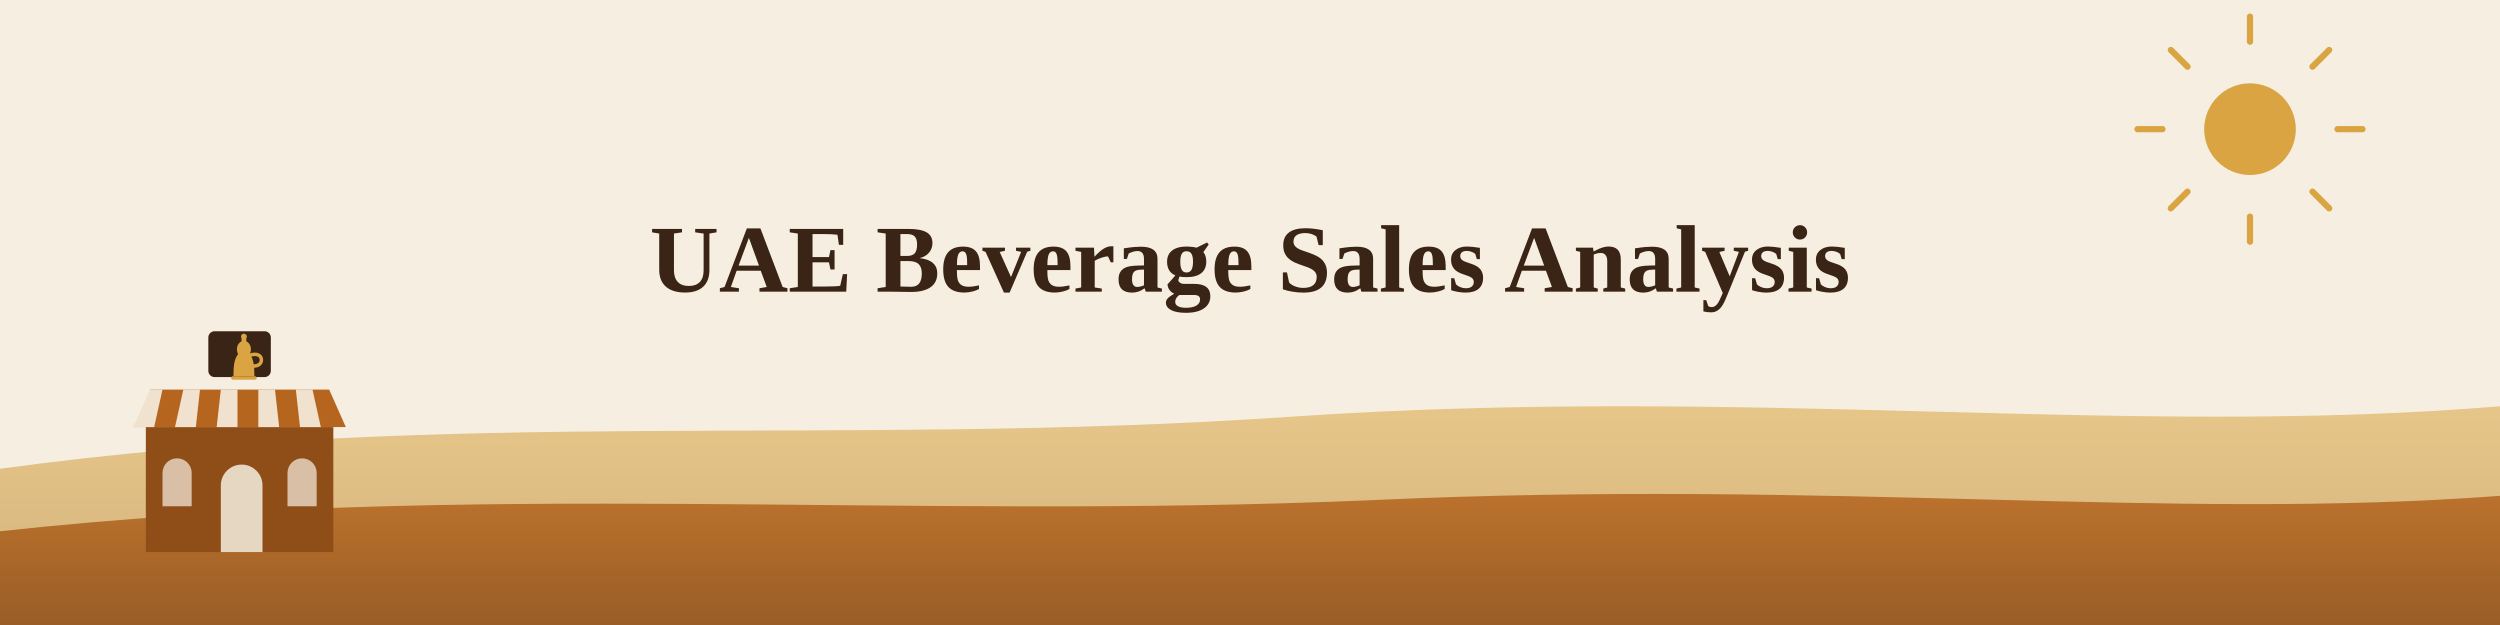
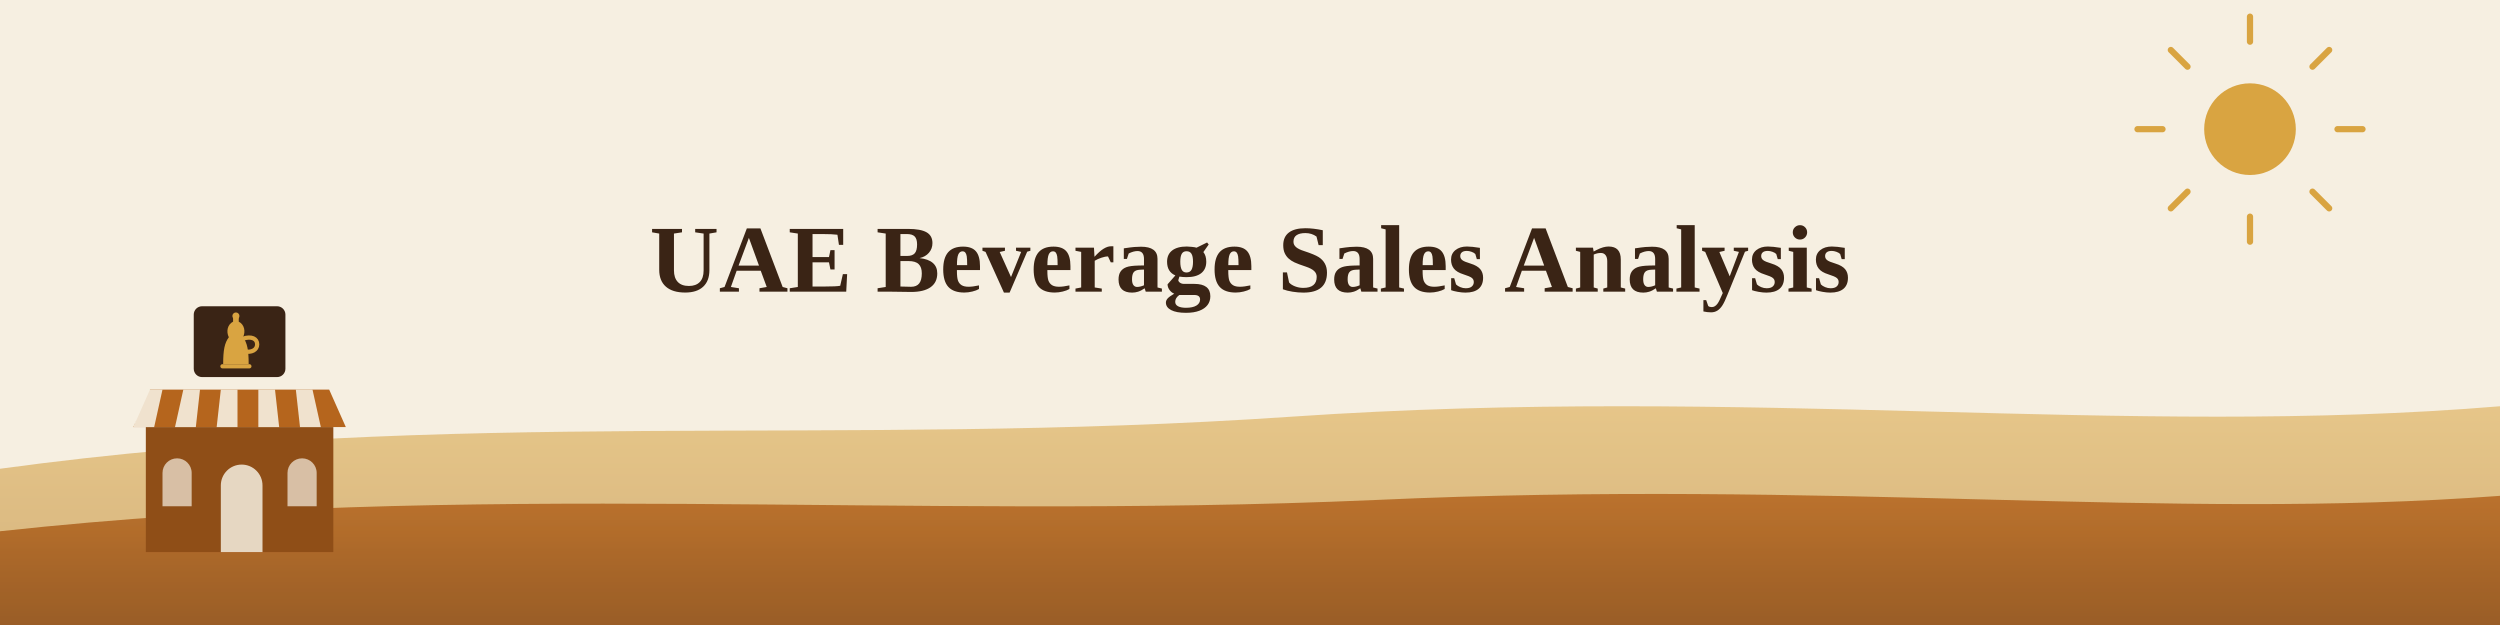
<svg xmlns="http://www.w3.org/2000/svg" viewBox="0 0 1200 300">
  <defs>
    <linearGradient id="duneBack" x1="0" y1="0" x2="0" y2="1">
      <stop offset="0%" stop-color="#D9A441" />
      <stop offset="100%" stop-color="#B87F2C" />
    </linearGradient>
    <linearGradient id="duneFront" x1="0" y1="0" x2="0" y2="1">
      <stop offset="0%" stop-color="#B5651D" />
      <stop offset="100%" stop-color="#8F4E17" />
    </linearGradient>
  </defs>
  <rect width="1200" height="300" fill="#F6EFE1" />
  <g>
    <circle cx="1080" cy="62" r="22" fill="#D9A441" />
    <g stroke="#D9A441" stroke-width="3" stroke-linecap="round">
      <line x1="1080" y1="20" x2="1080" y2="8" />
      <line x1="1080" y1="104" x2="1080" y2="116" />
      <line x1="1038" y1="62" x2="1026" y2="62" />
      <line x1="1122" y1="62" x2="1134" y2="62" />
      <line x1="1050" y1="32" x2="1042" y2="24" />
      <line x1="1110" y1="92" x2="1118" y2="100" />
      <line x1="1110" y1="32" x2="1118" y2="24" />
      <line x1="1050" y1="92" x2="1042" y2="100" />
    </g>
  </g>
  <path d="M0,225 C220,195 400,215 620,200 C840,185 1020,210 1200,195 L1200,300 L0,300 Z" fill="url(#duneBack)" opacity="0.55" />
  <path d="M0,255 C230,230 430,250 660,240 C880,230 1040,250 1200,238 L1200,300 L0,300 Z" fill="url(#duneFront)" opacity="0.85" />
  <g transform="translate(70,175)">
    <rect x="0" y="30" width="90" height="60" fill="#8F4E17" />
    <path d="M36,90 L36,58 A10,10 0 0 1 56,58 L56,90 Z" fill="#F6EFE1" opacity="0.85" />
    <path d="M8,68 L8,52 A7,7 0 0 1 22,52 L22,68 Z" fill="#F6EFE1" opacity="0.7" />
    <path d="M68,68 L68,52 A7,7 0 0 1 82,52 L82,68 Z" fill="#F6EFE1" opacity="0.7" />
    <path d="M-6,30 L96,30 L88,12 L2,12 Z" fill="#B5651D" />
    <g fill="#F6EFE1" opacity="0.9">
      <path d="M-6,30 L4,30 L8,12 L0,12 Z" />
      <path d="M14,30 L24,30 L26,12 L18,12 Z" />
      <path d="M34,30 L44,30 L44,12 L36,12 Z" />
      <path d="M54,30 L64,30 L62,12 L54,12 Z" />
      <path d="M74,30 L84,30 L80,12 L72,12 Z" />
    </g>
-     <rect x="30" y="-16" width="30" height="22" rx="3" fill="#3A2415" />
-     <g transform="translate(37,-14) scale(0.28)">
+     <rect x="23" y="-28" width="44" height="34" rx="4" fill="#3A2415" />
+     <g transform="translate(31,-24) scale(0.34)">
      <path d="M18,70 C18,50 20,40 26,32 C22,24 24,14 32,10 L32,4 L40,4 L40,10 C48,14 50,24 46,32 C52,40 54,50 54,70 Z" fill="#D9A441" />
      <path d="M46,34 C58,30 66,34 66,42 C66,50 58,54 48,52" fill="none" stroke="#D9A441" stroke-width="6" stroke-linecap="round" />
      <circle cx="36" cy="2" r="5" fill="#D9A441" />
      <rect x="14" y="70" width="44" height="6" rx="3" fill="#D9A441" />
    </g>
  </g>
  <text x="600" y="140" text-anchor="middle" font-family="Georgia, 'Times New Roman', serif" font-size="46" font-weight="700" fill="#3A2415">UAE Beverage Sales Analysis</text>
</svg>
